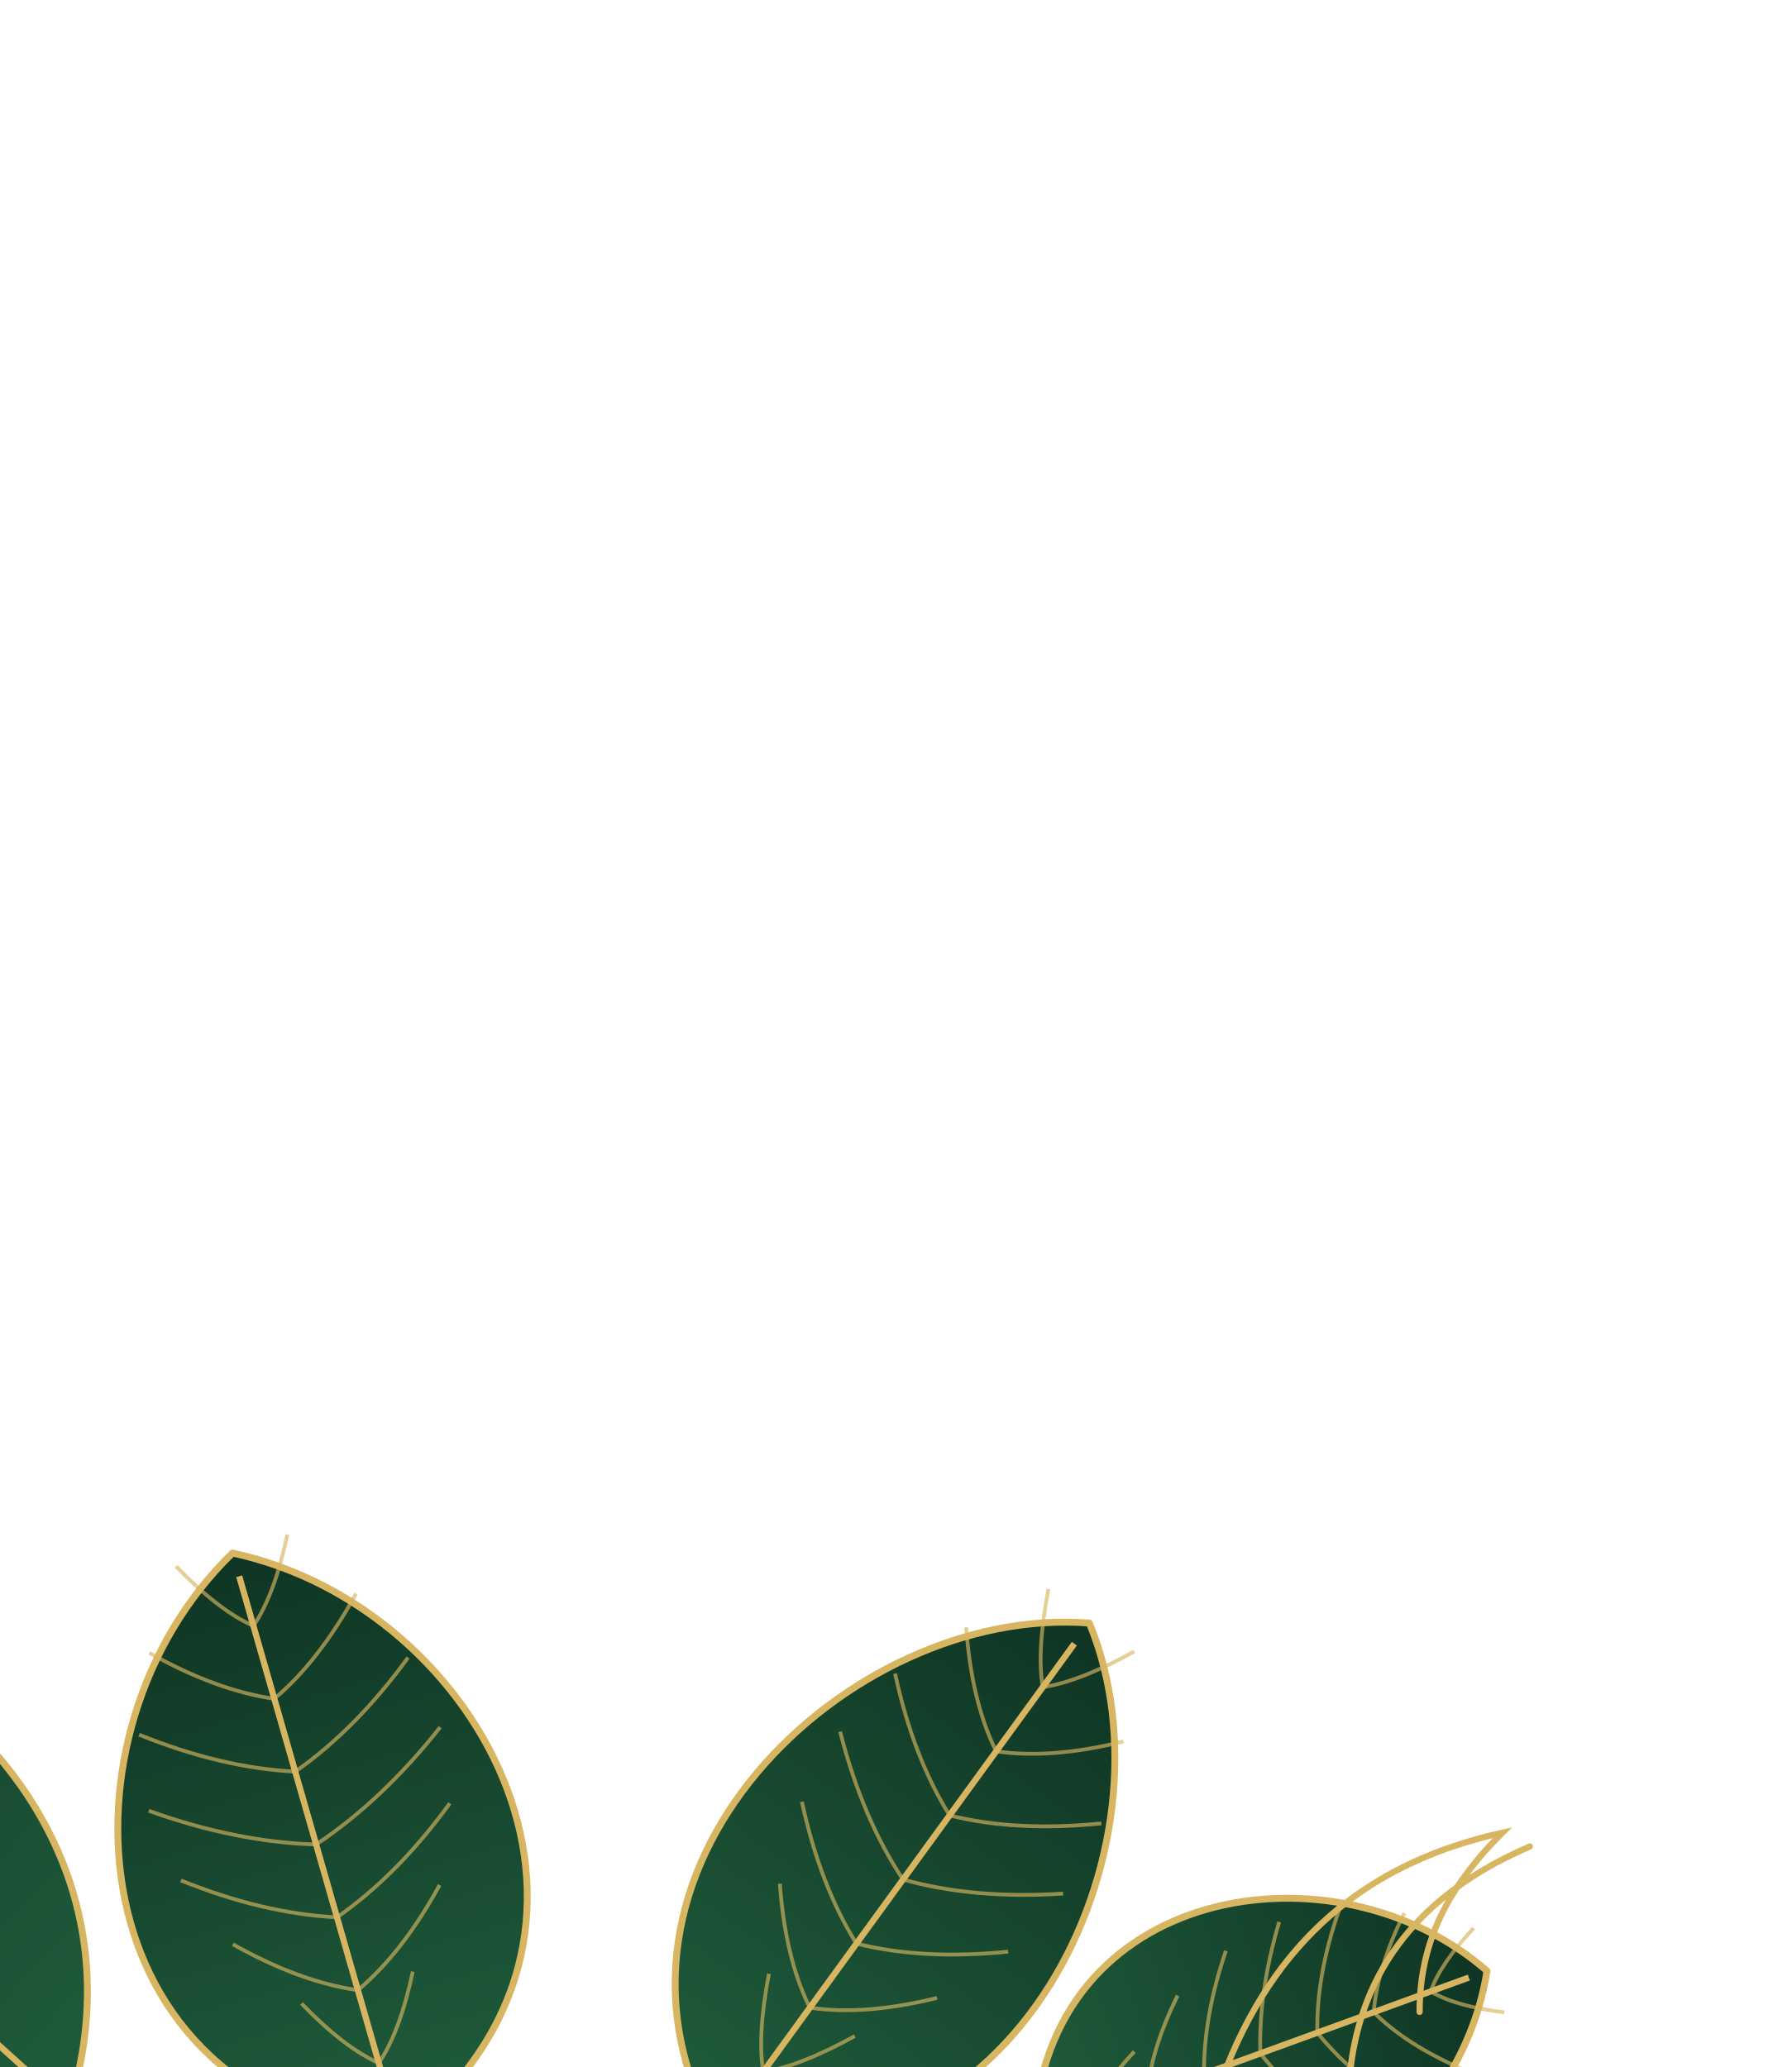
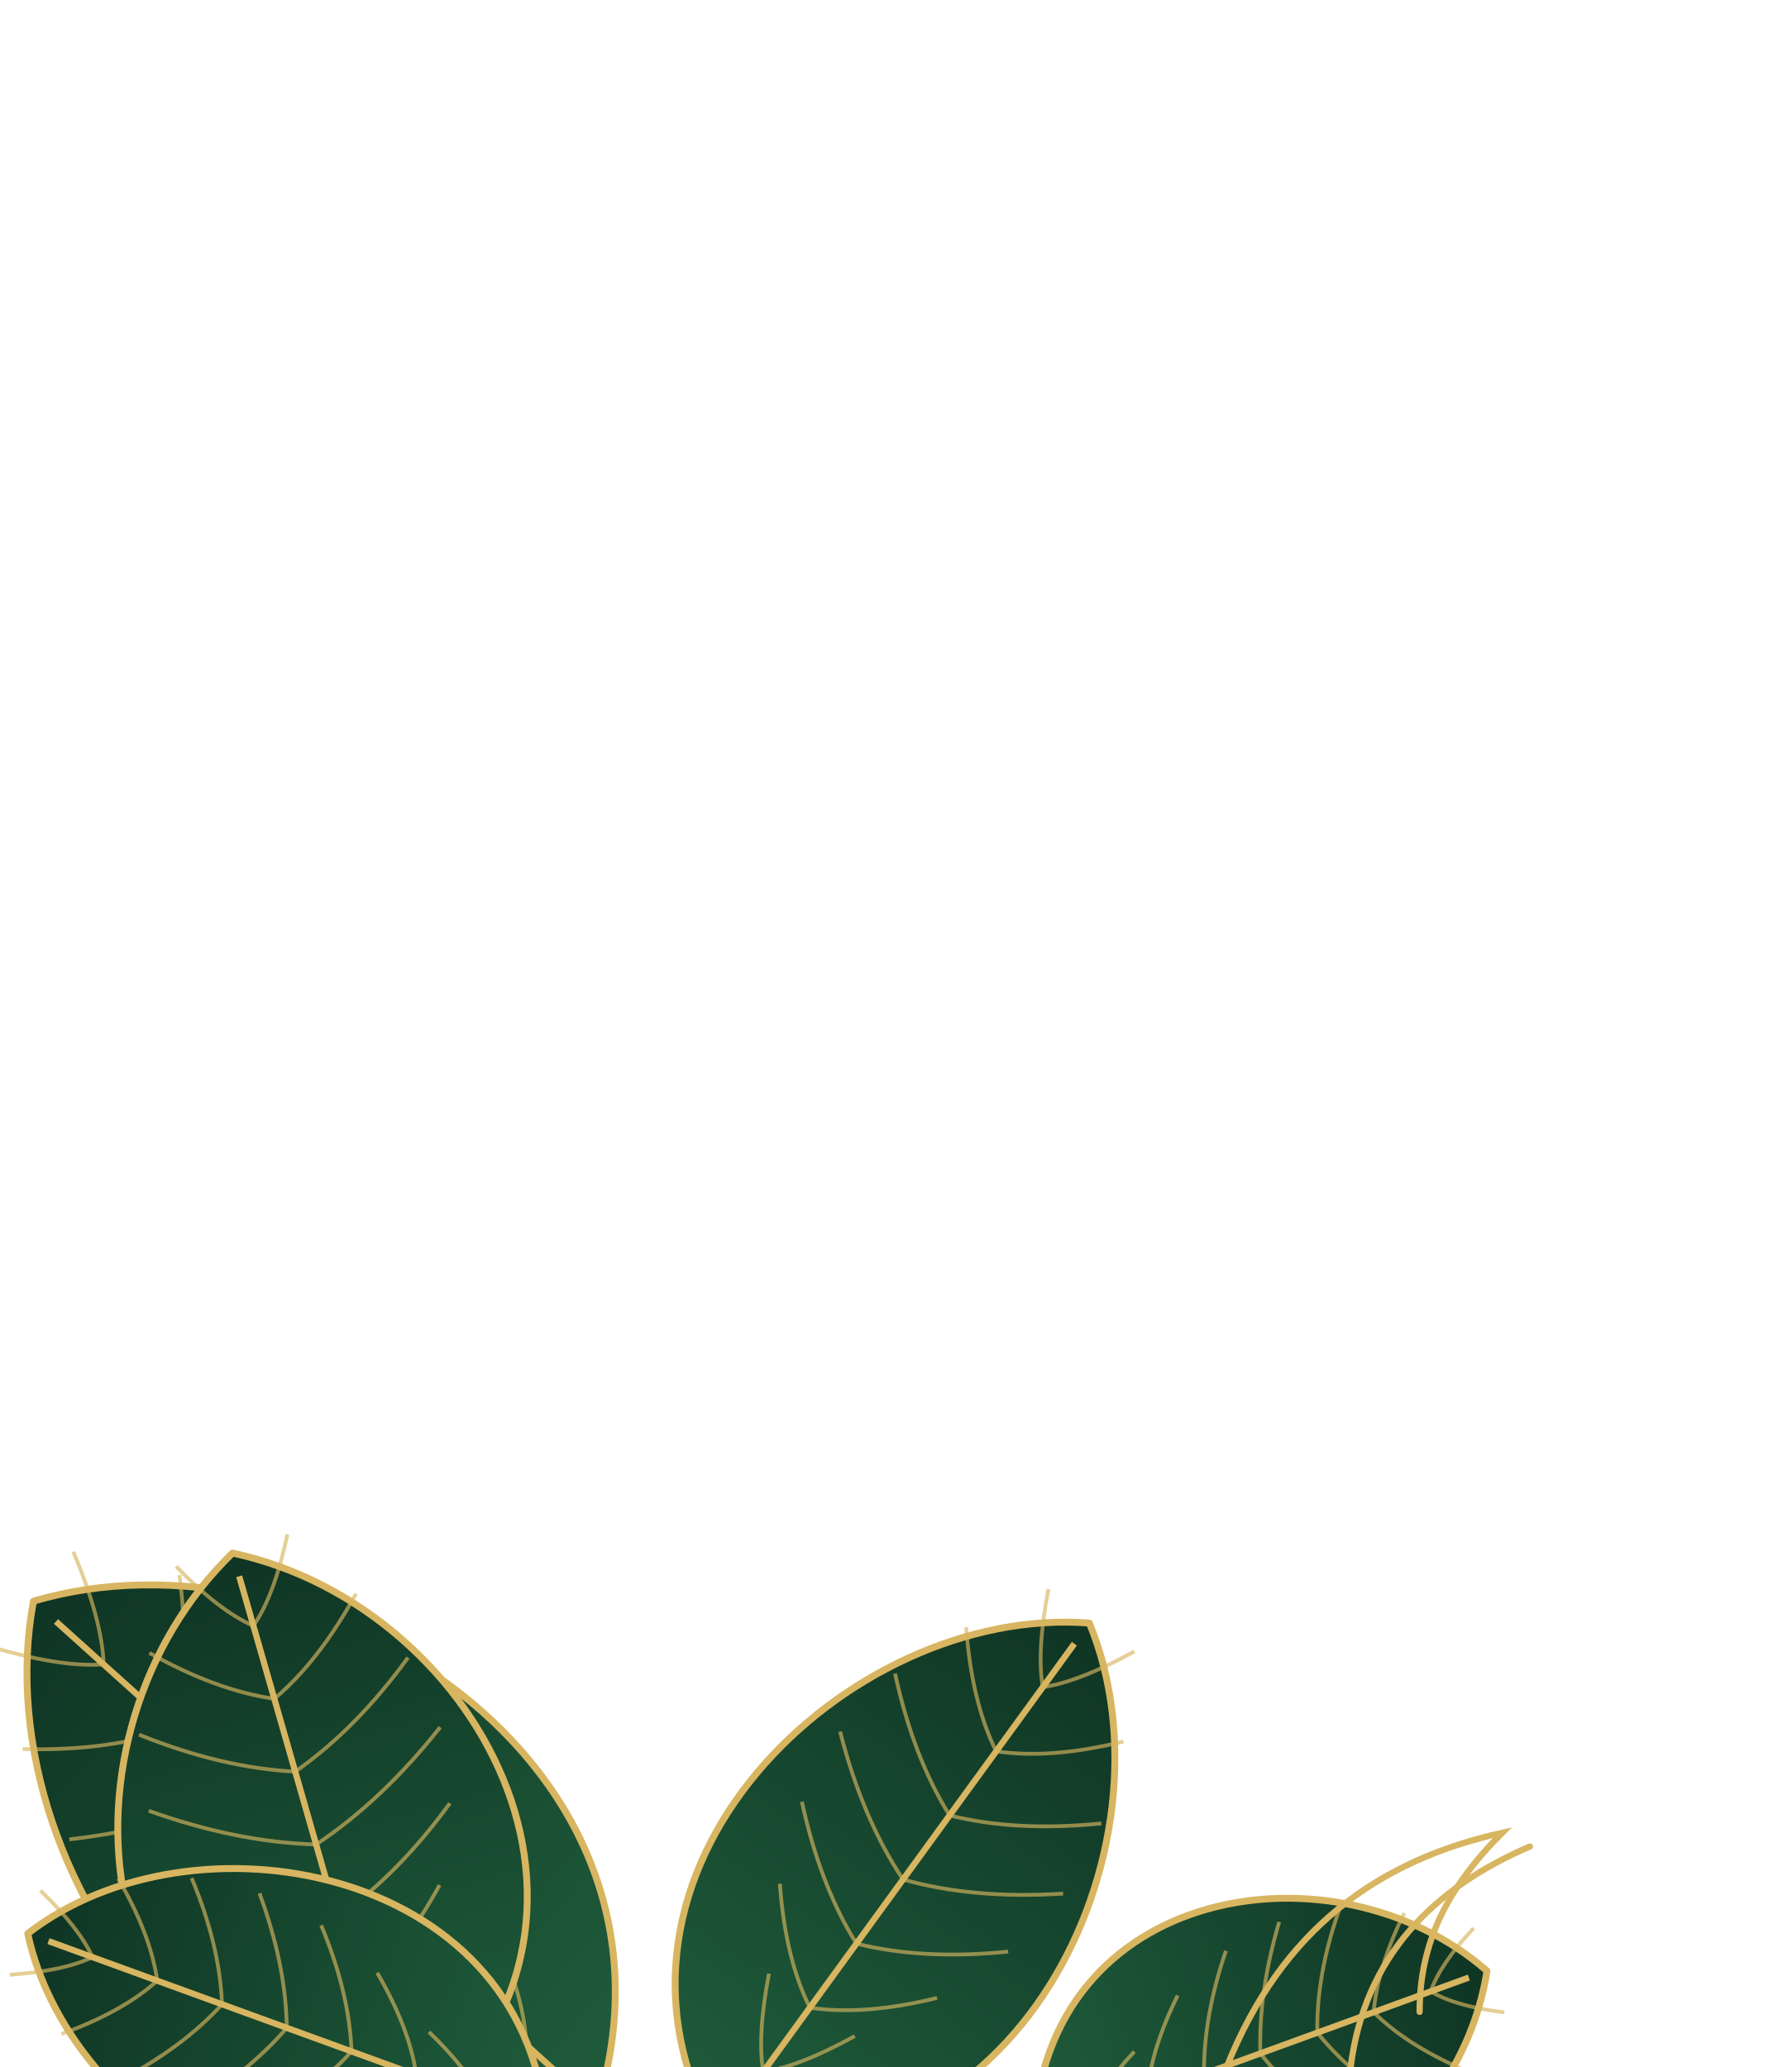
<svg xmlns="http://www.w3.org/2000/svg" viewBox="0 0 260 300" fill="none">
  <defs>
    <linearGradient id="lf" x1="0" y1="1" x2="0" y2="0">
      <stop offset="0" stop-color="#1f5c3b" />
      <stop offset="1" stop-color="#0f3524" />
    </linearGradient>
    <linearGradient id="pf" x1="0" y1="1" x2="0" y2="0">
      <stop offset="0" stop-color="#b08a43" />
      <stop offset=".45" stop-color="#e8d090" />
      <stop offset="1" stop-color="#f8edc8" />
    </linearGradient>
    <linearGradient id="gf" x1="0" y1="1" x2="0" y2="0">
      <stop offset="0" stop-color="#d8b560" stop-opacity=".1" />
      <stop offset="1" stop-color="#efd997" stop-opacity=".42" />
    </linearGradient>
  </defs>
-   <g transform="translate(10 306) rotate(-48)">
+   <g transform="translate(86.6 306) rotate(-48)">
    <path d="M0 0C48 -22 36 -88 0 -110C-36 -88 -48 -22 0 0Z" fill="url(#lf)" stroke="#d8b560" stroke-width="1" stroke-linejoin="round" />
    <path d="M0 0V-105.6" stroke="#d8b560" stroke-width="0.9" />
    <path d="M0 -13.8Q4.6 -18.1 9.2 -28.1M0 -13.8Q-4.6 -18.1 -9.2 -28.1M0 -27.5Q8.5 -31.9 17 -41.8M0 -27.5Q-8.5 -31.9 -17 -41.8M0 -41.3Q11.1 -45.6 22.2 -55.5M0 -41.3Q-11.1 -45.6 -22.2 -55.5M0 -55Q12 -59.4 24 -69.3M0 -55Q-12 -59.4 -24 -69.3M0 -68.8Q11.1 -73.2 22.2 -83M0 -68.8Q-11.1 -73.2 -22.2 -83M0 -82.5Q8.5 -86.9 17 -96.8M0 -82.5Q-8.5 -86.9 -17 -96.8M0 -96.3Q4.6 -100.7 9.2 -110.5M0 -96.3Q-4.6 -100.7 -9.2 -110.5" stroke="#d8b560" stroke-width="0.55" stroke-opacity=".65" fill="none" />
  </g>
  <g transform="translate(58 310) rotate(-16)">
    <path d="M0 0C44 -17.6 33 -70.4 0 -88C-33 -70.4 -44 -17.6 0 0Z" fill="url(#lf)" stroke="#d8b560" stroke-width="1" stroke-linejoin="round" />
    <path d="M0 0V-84.5" stroke="#d8b560" stroke-width="0.9" />
    <path d="M0 -11Q4.2 -14.5 8.4 -22.4M0 -11Q-4.2 -14.5 -8.4 -22.4M0 -22Q7.8 -25.5 15.6 -33.4M0 -22Q-7.8 -25.5 -15.6 -33.4M0 -33Q10.2 -36.5 20.3 -44.4M0 -33Q-10.2 -36.5 -20.3 -44.4M0 -44Q11 -47.5 22 -55.4M0 -44Q-11 -47.5 -22 -55.4M0 -55Q10.2 -58.5 20.3 -66.4M0 -55Q-10.2 -58.5 -20.3 -66.4M0 -66Q7.8 -69.5 15.6 -77.4M0 -66Q-7.8 -69.5 -15.6 -77.4M0 -77Q4.2 -80.5 8.4 -88.4M0 -77Q-4.2 -80.5 -8.4 -88.4" stroke="#d8b560" stroke-width="0.55" stroke-opacity=".65" fill="none" />
  </g>
  <g transform="translate(104 310) rotate(36)">
    <path d="M0 0C40 -18.4 30 -73.6 0 -92C-30 -73.6 -40 -18.4 0 0Z" fill="url(#lf)" stroke="#d8b560" stroke-width="1" stroke-linejoin="round" />
    <path d="M0 0V-88.3" stroke="#d8b560" stroke-width="0.9" />
    <path d="M0 -11.5Q3.8 -15.2 7.7 -23.5M0 -11.5Q-3.8 -15.2 -7.7 -23.5M0 -23Q7.1 -26.7 14.1 -35M0 -23Q-7.1 -26.7 -14.1 -35M0 -34.5Q9.2 -38.2 18.5 -46.5M0 -34.5Q-9.2 -38.2 -18.5 -46.5M0 -46Q10 -49.7 20 -58M0 -46Q-10 -49.7 -20 -58M0 -57.5Q9.2 -61.2 18.5 -69.5M0 -57.5Q-9.2 -61.2 -18.5 -69.5M0 -69Q7.1 -72.7 14.1 -81M0 -69Q-7.1 -72.7 -14.1 -81M0 -80.5Q3.8 -84.2 7.7 -92.5M0 -80.5Q-3.8 -84.2 -7.7 -92.5" stroke="#d8b560" stroke-width="0.55" stroke-opacity=".65" fill="none" />
  </g>
  <g transform="translate(150 310) rotate(70)">
    <path d="M0 0C34 -14 25.5 -56 0 -70C-25.5 -56 -34 -14 0 0Z" fill="url(#lf)" stroke="#d8b560" stroke-width="1" stroke-linejoin="round" />
    <path d="M0 0V-67.2" stroke="#d8b560" stroke-width="0.9" />
    <path d="M0 -8.8Q3.3 -11.6 6.5 -17.9M0 -8.8Q-3.3 -11.6 -6.5 -17.9M0 -17.5Q6 -20.3 12 -26.6M0 -17.5Q-6 -20.3 -12 -26.6M0 -26.3Q7.9 -29.1 15.7 -35.4M0 -26.3Q-7.9 -29.1 -15.7 -35.4M0 -35Q8.5 -37.8 17 -44.1M0 -35Q-8.5 -37.8 -17 -44.1M0 -43.8Q7.9 -46.5 15.7 -52.9M0 -43.8Q-7.9 -46.5 -15.7 -52.9M0 -52.5Q6 -55.3 12 -61.6M0 -52.5Q-6 -55.3 -12 -61.6M0 -61.3Q3.3 -64 6.5 -70.3M0 -61.3Q-3.3 -64 -6.5 -70.3" stroke="#d8b560" stroke-width="0.55" stroke-opacity=".65" fill="none" />
  </g>
-   <g transform="translate(-4 308) rotate(-70)">
+   <g transform="translate(79.2 308) rotate(-70)">
    <path d="M0 0C34 -16 25.5 -64 0 -80C-25.5 -64 -34 -16 0 0Z" fill="url(#lf)" stroke="#d8b560" stroke-width="1" stroke-linejoin="round" />
    <path d="M0 0V-76.8" stroke="#d8b560" stroke-width="0.9" />
    <path d="M0 -10Q3.3 -13.2 6.5 -20.4M0 -10Q-3.3 -13.2 -6.5 -20.4M0 -20Q6 -23.2 12 -30.4M0 -20Q-6 -23.2 -12 -30.4M0 -30Q7.9 -33.2 15.7 -40.4M0 -30Q-7.9 -33.2 -15.7 -40.4M0 -40Q8.5 -43.2 17 -50.4M0 -40Q-8.5 -43.2 -17 -50.4M0 -50Q7.9 -53.2 15.7 -60.4M0 -50Q-7.9 -53.2 -15.7 -60.4M0 -60Q6 -63.2 12 -70.4M0 -60Q-6 -63.2 -12 -70.4M0 -70Q3.3 -73.2 6.5 -80.4M0 -70Q-3.3 -73.2 -6.5 -80.4" stroke="#d8b560" stroke-width="0.55" stroke-opacity=".65" fill="none" />
  </g>
  <g stroke="#d8b560" stroke-width=".9" fill="none" stroke-linecap="round">
    <path d="M178 300c8-20 22-30 40-34c-8 8-12 16-12 26" />
    <path d="M196 300c2-16 12-26 26-32" />
  </g>
</svg>
